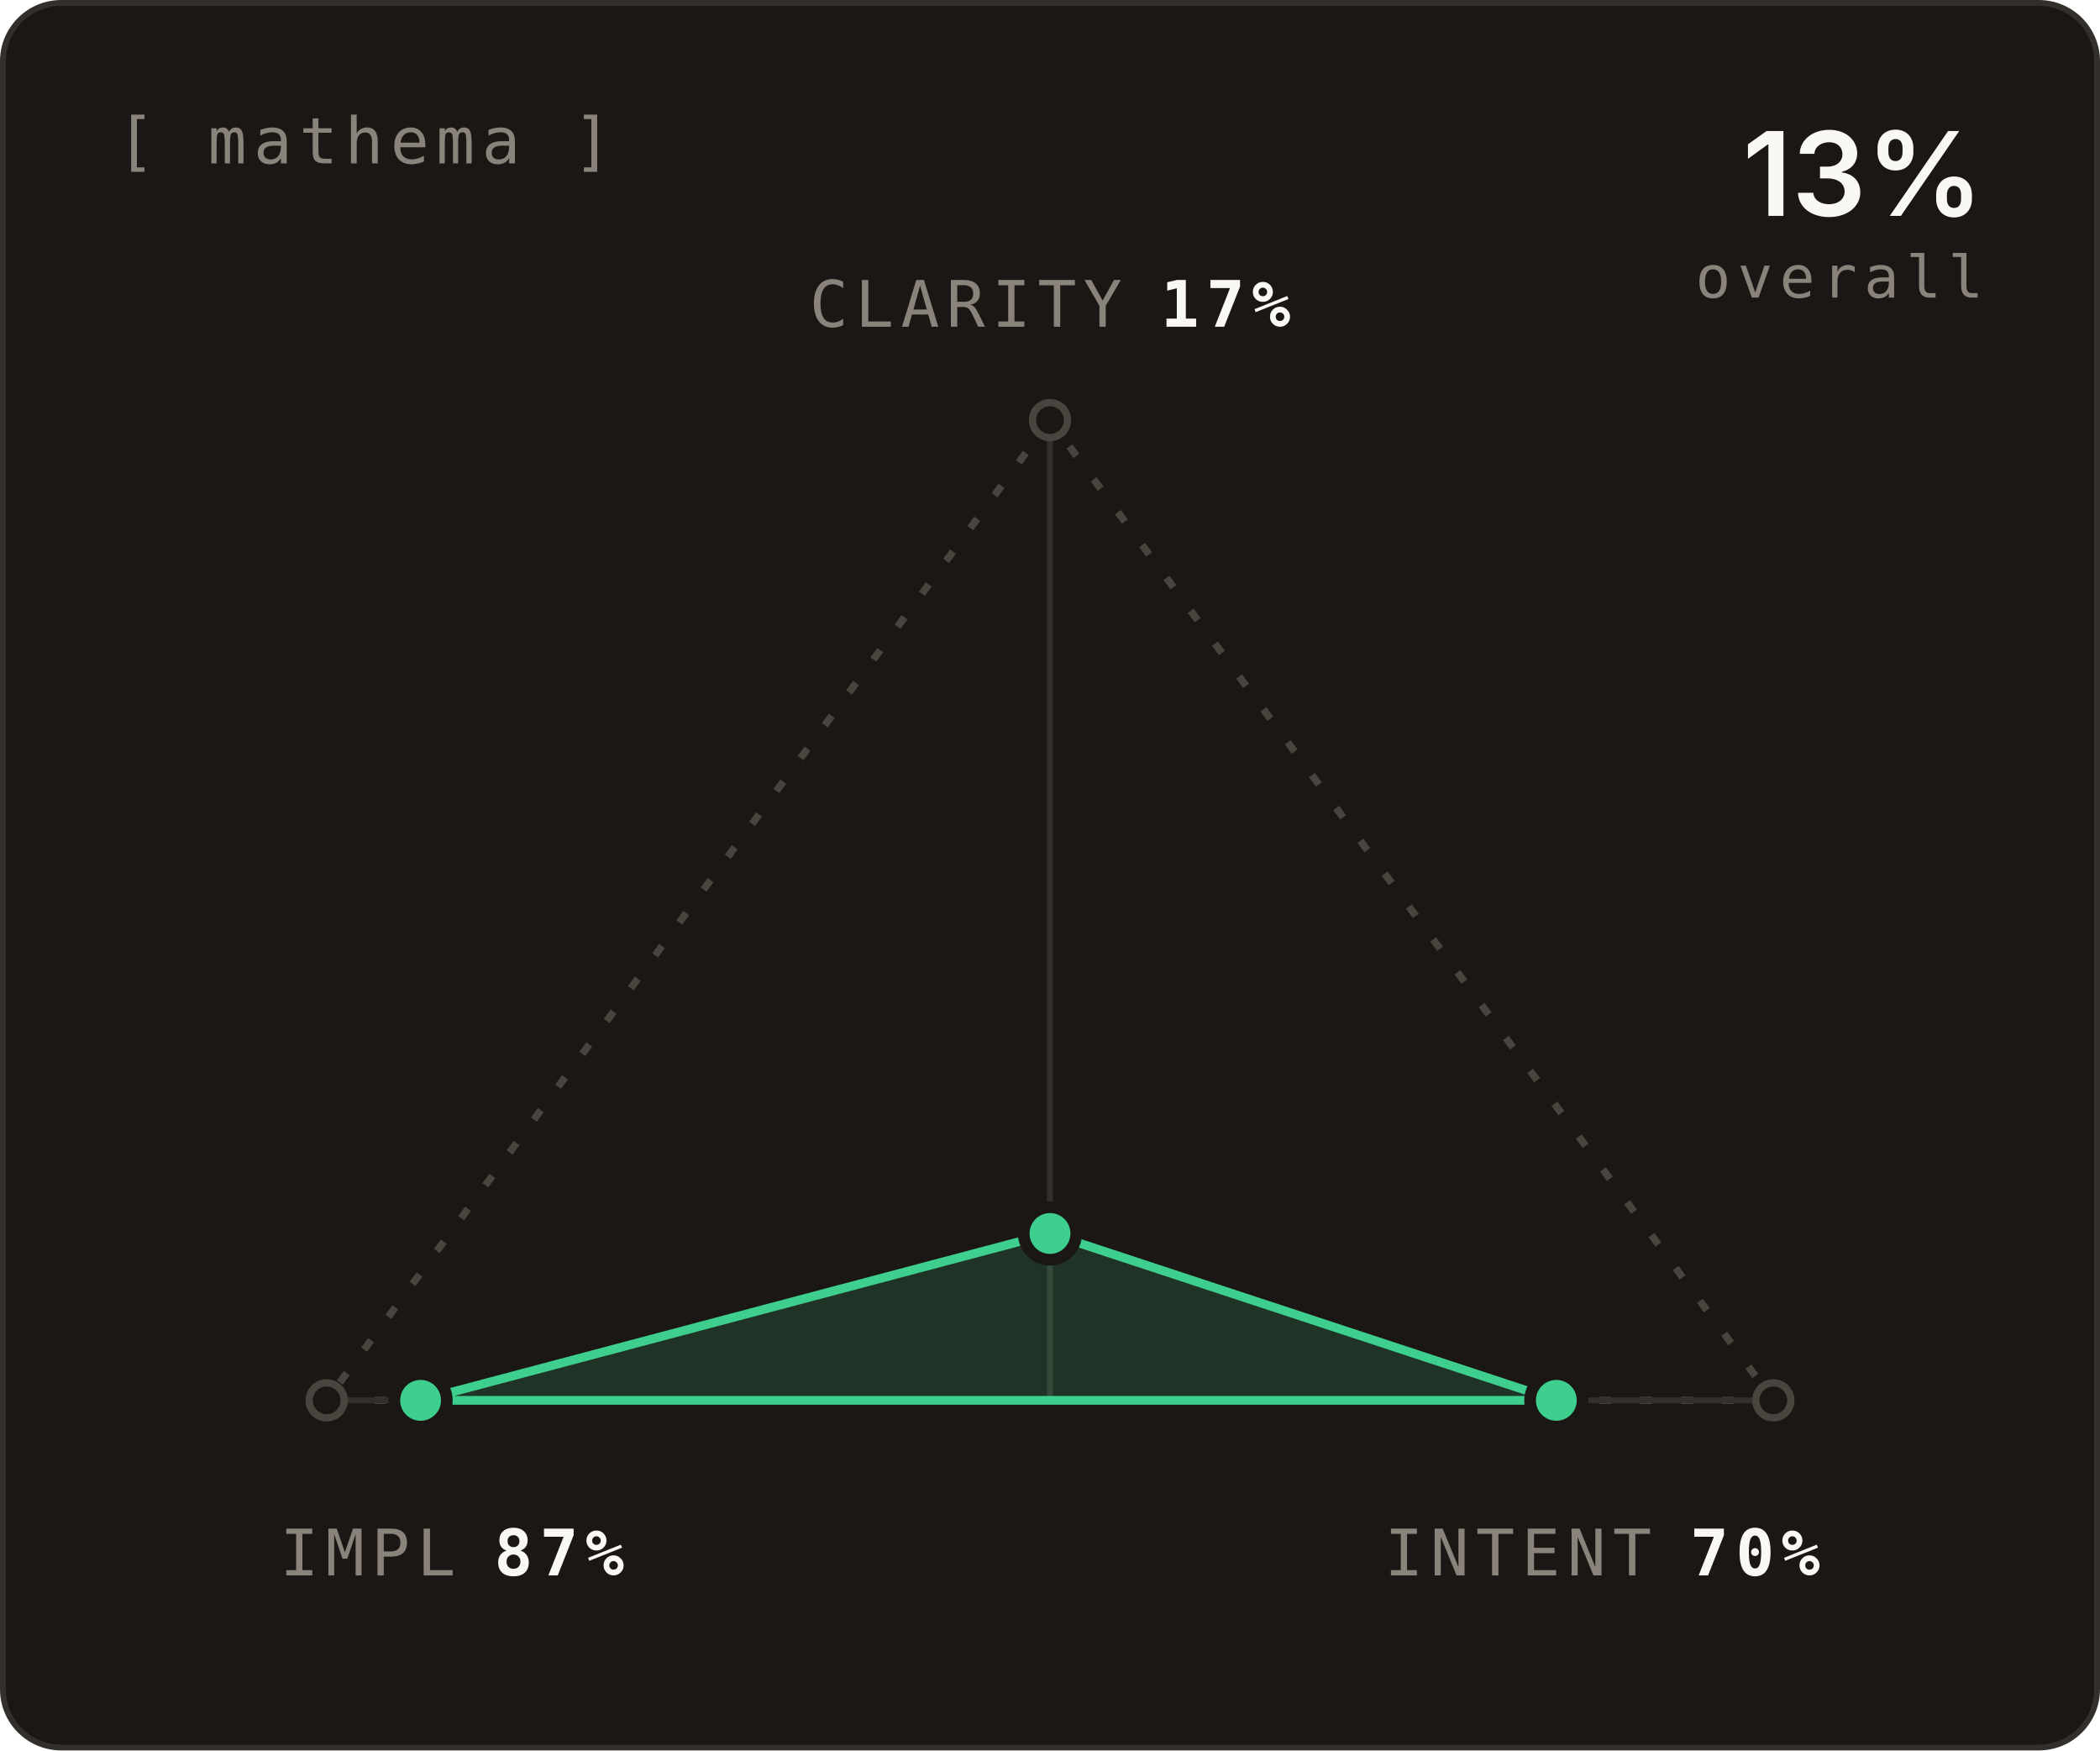
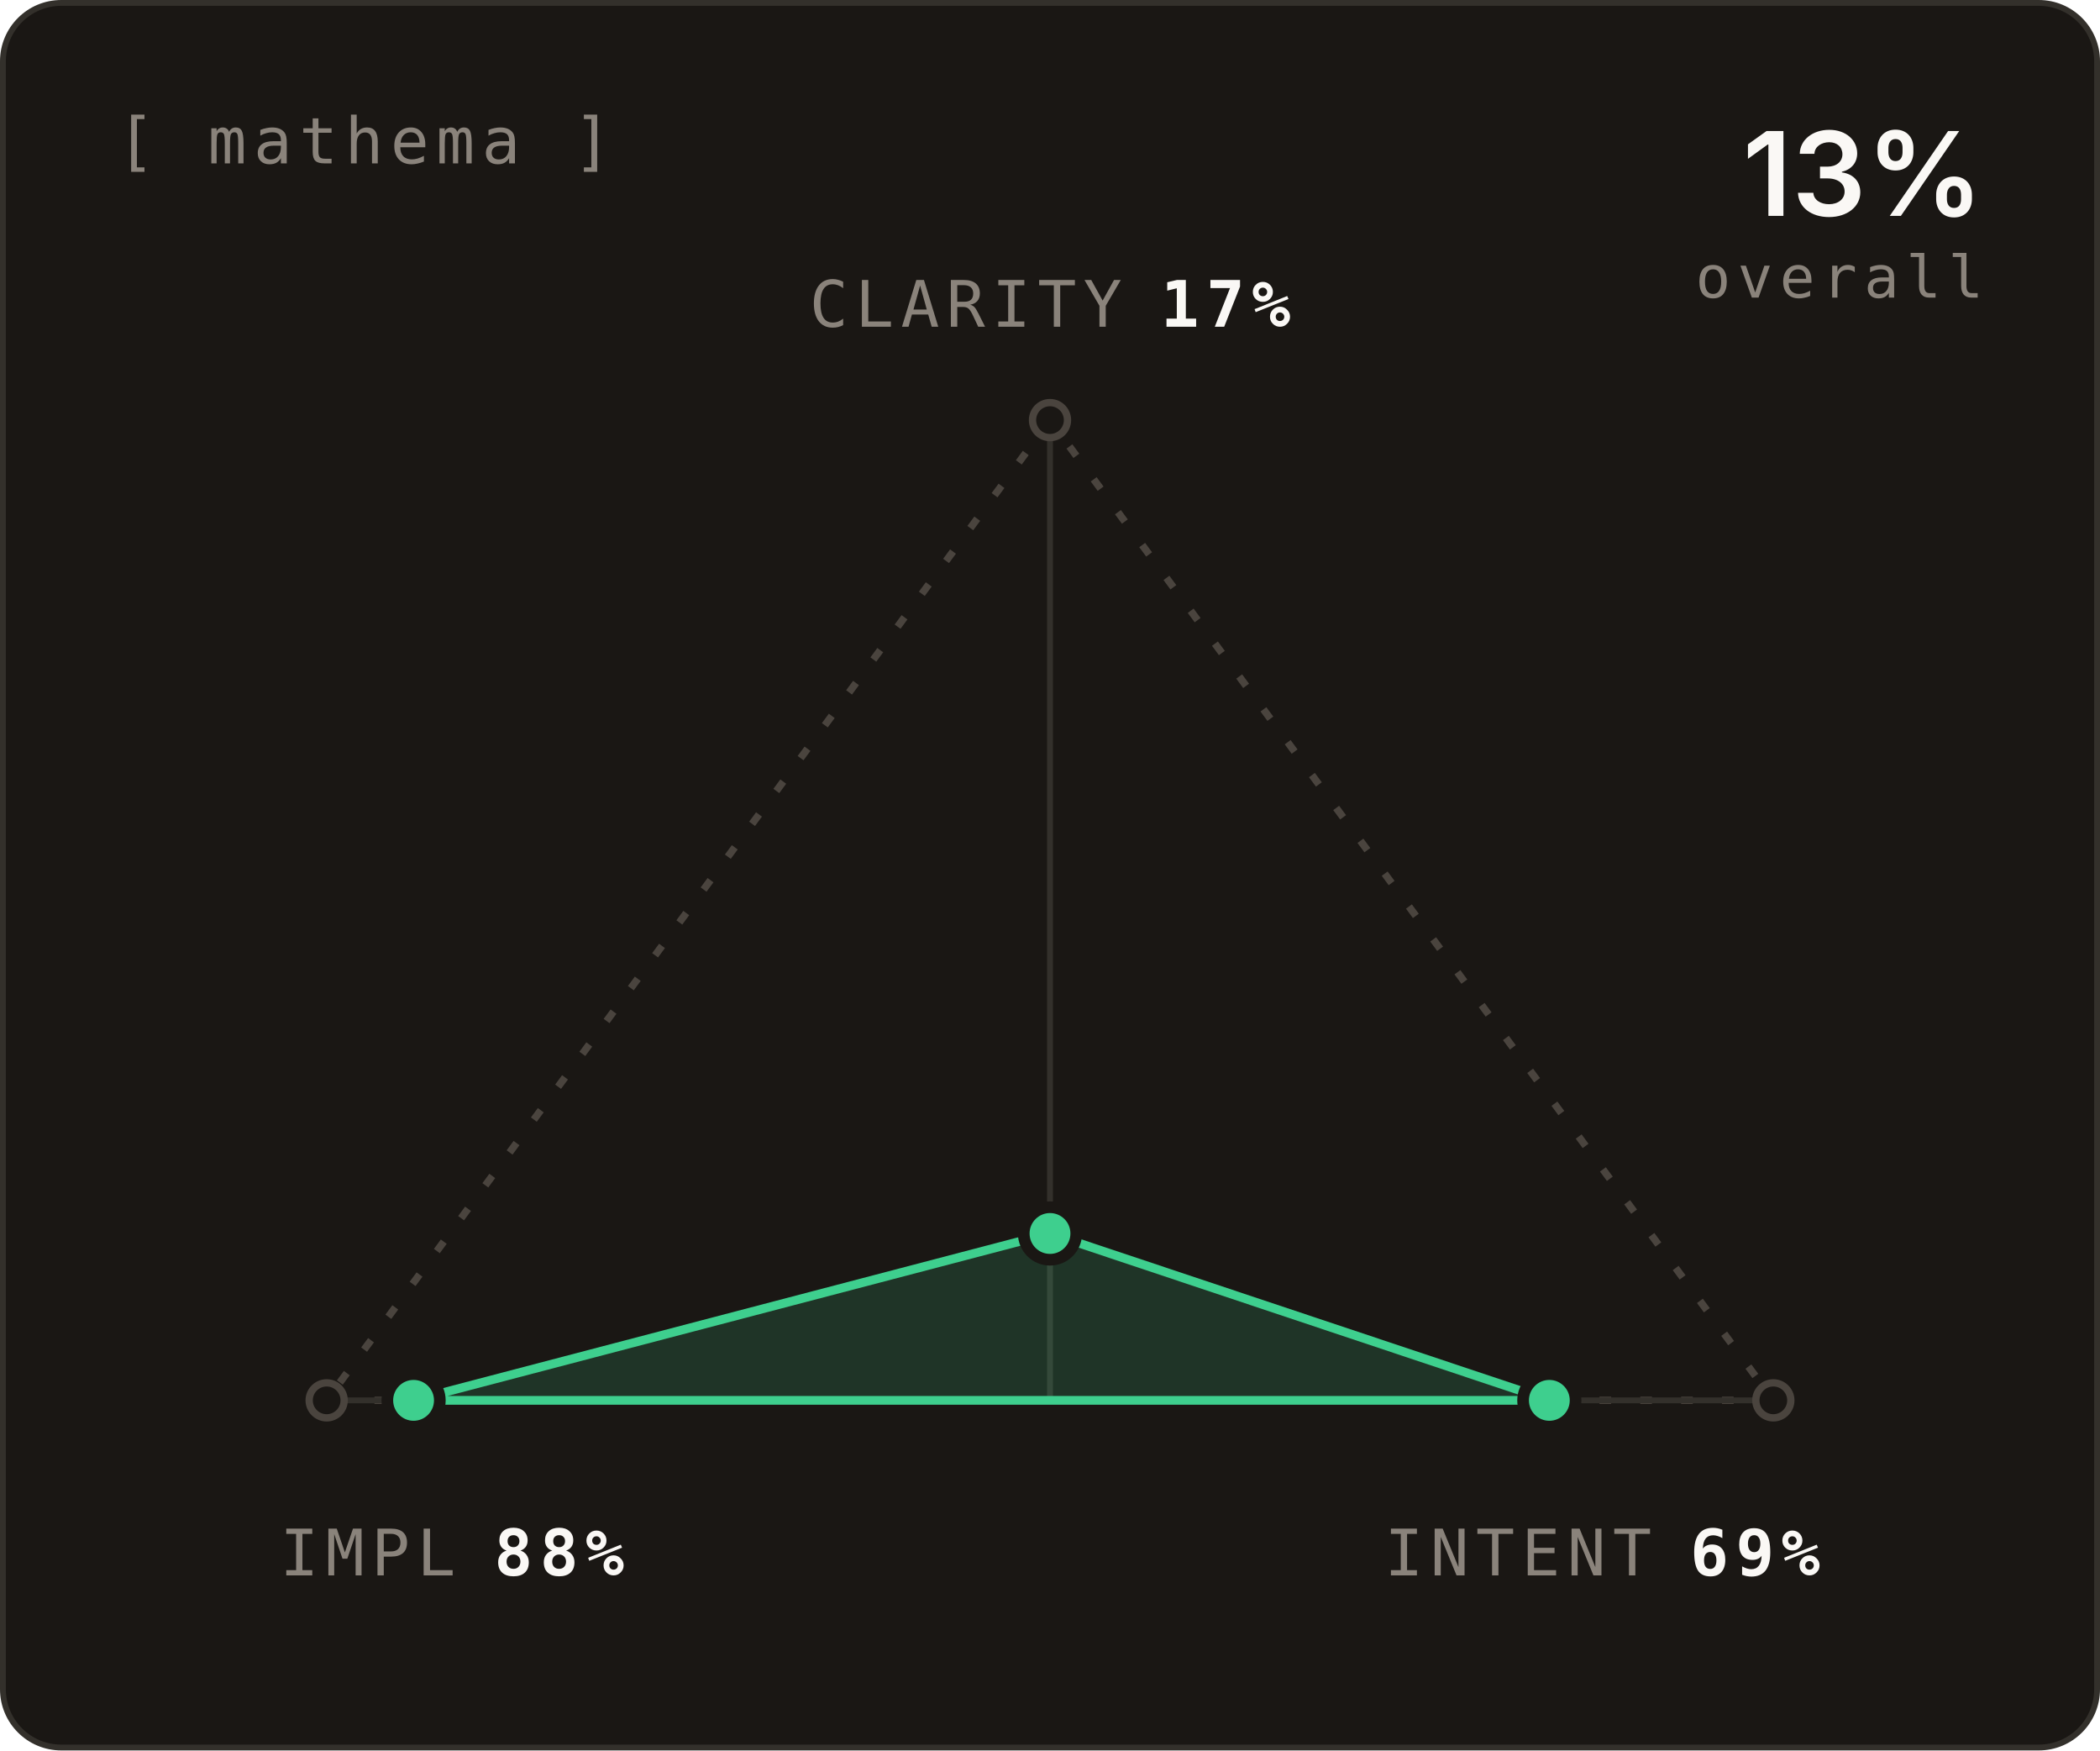
<svg xmlns="http://www.w3.org/2000/svg" width="360" height="300" viewBox="0 0 360 300" font-family="'JetBrains Mono',ui-monospace,Menlo,Consolas,monospace">
  <rect x="0.5" y="0.5" width="359" height="299" rx="10" fill="#1A1714" stroke="#33302B" />
  <text x="20" y="28" fill="#8A837B" font-size="11" letter-spacing="1.2">[ mathema ]</text>
  <polygon points="180.0,72.0 56.0,240.0 304.0,240.0" fill="none" stroke="#4A443E" stroke-dasharray="2 5" stroke-width="1.25" />
  <line x1="180" y1="240" x2="180.0" y2="72.0" stroke="#33302B" stroke-width="1" />
  <line x1="180" y1="240" x2="56.0" y2="240.0" stroke="#33302B" stroke-width="1" />
  <line x1="180" y1="240" x2="304.0" y2="240.0" stroke="#33302B" stroke-width="1" />
  <circle cx="180.0" cy="72.0" r="3" fill="#1A1714" stroke="#4A443E" stroke-width="1.25" />
  <circle cx="56.0" cy="240.0" r="3" fill="#1A1714" stroke="#4A443E" stroke-width="1.25" />
  <circle cx="304.0" cy="240.0" r="3" fill="#1A1714" stroke="#4A443E" stroke-width="1.25" />
-   <polygon points="180.0,211.4 72.1,240.0 266.8,240.0" fill="#3ECF8E" fill-opacity="0.16" stroke="#3ECF8E" stroke-width="1.5" stroke-linejoin="round" />
+   <polygon points="180.0,211.4 70.9,240.0 265.6,240.0" fill="#3ECF8E" fill-opacity="0.16" stroke="#3ECF8E" stroke-width="1.5" stroke-linejoin="round" />
  <circle cx="180.0" cy="211.4" r="4.5" fill="#3ECF8E" stroke="#1A1714" stroke-width="2" />
  <text x="180.0" y="56.0" font-size="11" letter-spacing="1.2" text-anchor="middle">
    <tspan fill="#8A837B">CLARITY</tspan>
    <tspan fill="#FAF8F5" font-weight="600">17%</tspan>
  </text>
-   <circle cx="72.1" cy="240.0" r="4.5" fill="#3ECF8E" stroke="#1A1714" stroke-width="2" />
+   <circle cx="70.9" cy="240.0" r="4.5" fill="#3ECF8E" stroke="#1A1714" stroke-width="2" />
  <text x="48.0" y="270.0" font-size="11" letter-spacing="1.2" text-anchor="start">
    <tspan fill="#8A837B">IMPL</tspan>
-     <tspan fill="#FAF8F5" font-weight="600">87%</tspan>
+     <tspan fill="#FAF8F5" font-weight="600">88%</tspan>
  </text>
-   <circle cx="266.8" cy="240.0" r="4.5" fill="#3ECF8E" stroke="#1A1714" stroke-width="2" />
+   <circle cx="265.6" cy="240.0" r="4.5" fill="#3ECF8E" stroke="#1A1714" stroke-width="2" />
  <text x="312.0" y="270.0" font-size="11" letter-spacing="1.2" text-anchor="end">
    <tspan fill="#8A837B">INTENT</tspan>
-     <tspan fill="#FAF8F5" font-weight="600">70%</tspan>
+     <tspan fill="#FAF8F5" font-weight="600">69%</tspan>
  </text>
  <text x="340" y="37" fill="#FAF8F5" font-family="'Space Grotesk',-apple-system,BlinkMacSystemFont,'Segoe UI',sans-serif" font-size="20" font-weight="600" text-anchor="end">13%</text>
  <text x="340" y="51" fill="#8A837B" font-size="10" letter-spacing="1.2" text-anchor="end">overall</text>
</svg>
